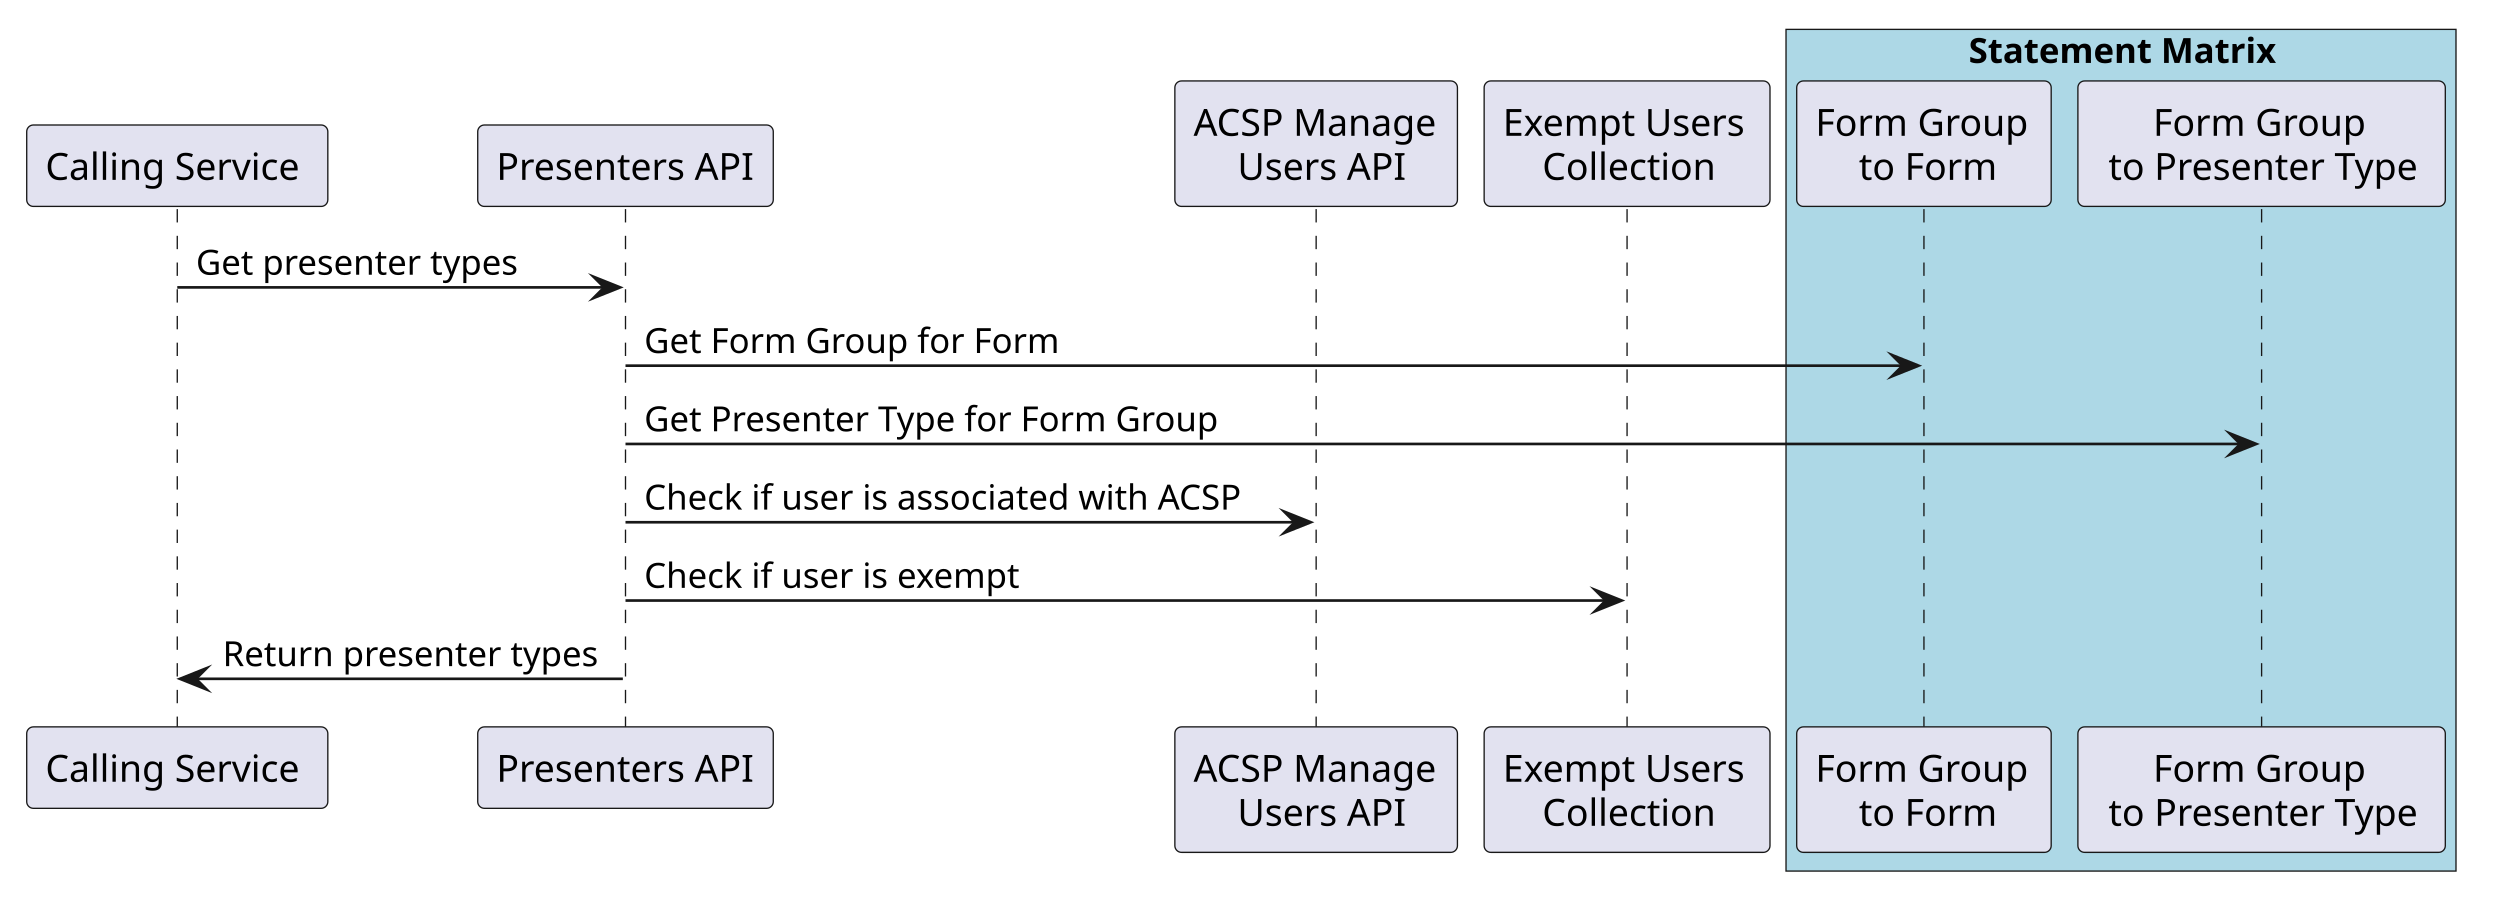
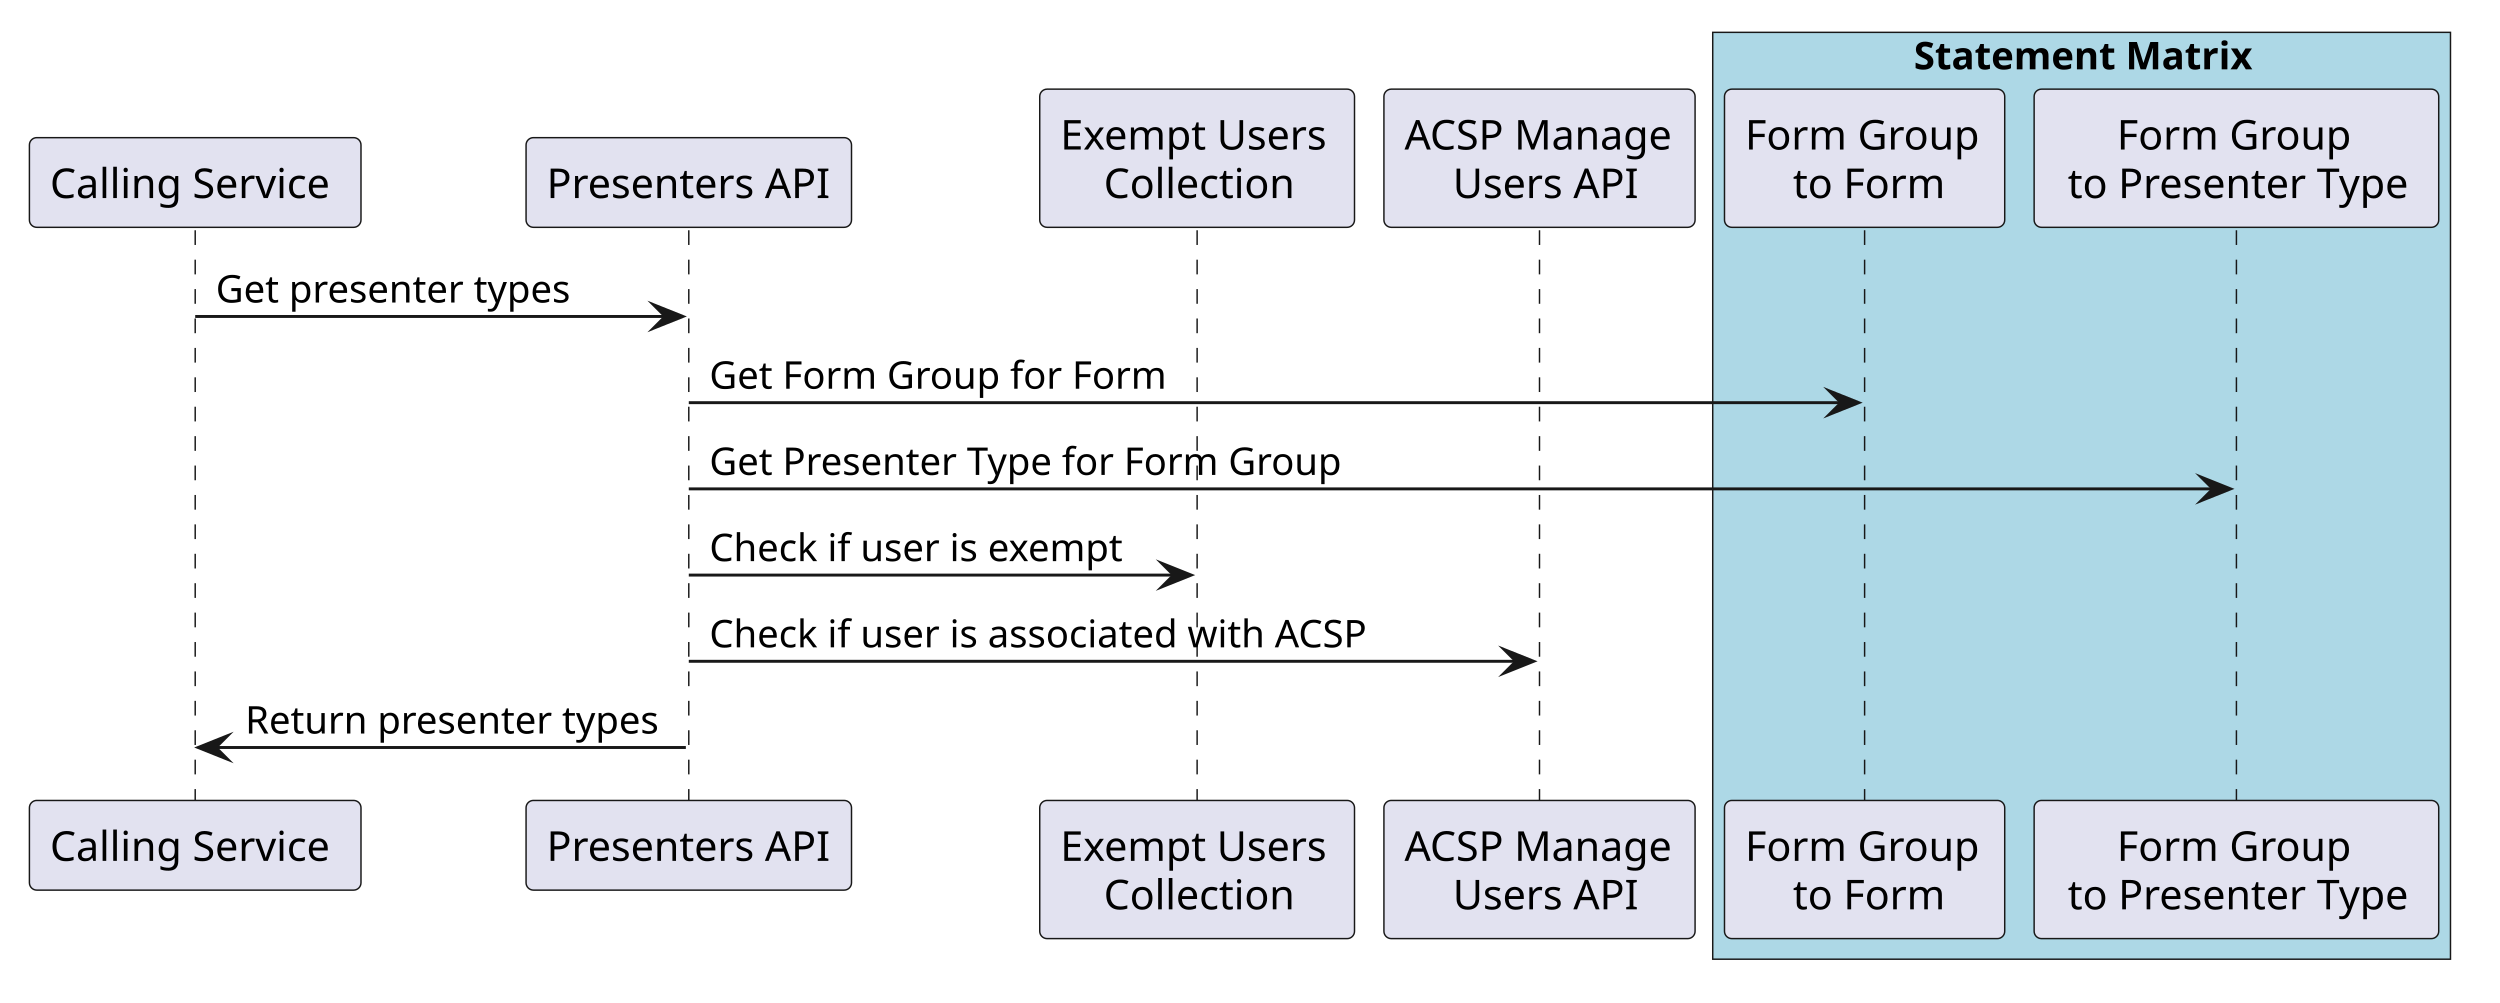
- <svg xmlns="http://www.w3.org/2000/svg" version="1.1" data-diagram-type="SEQUENCE" style="width:936px;height:341px;background:#FFFFFF;" width="936px" height="341px" viewBox="0 0 936 341" zoomAndPan="magnify" preserveAspectRatio="none" contentStyleType="text/css">
+ <svg xmlns="http://www.w3.org/2000/svg" version="1.1" data-diagram-type="SEQUENCE" style="width:850px;height:341px;background:#FFFFFF;" width="850px" height="341px" viewBox="0 0 850 341" zoomAndPan="magnify" preserveAspectRatio="none" contentStyleType="text/css">
  <defs />
  <g font-family="sans-serif" lengthAdjust="spacing">
-     <rect x="668.686" y="11" width="250.839" height="315.127" fill="#ADD8E6" style="stroke:#181818;stroke-width:0.5;" />
-     <text x="737.071" y="23.568" fill="#000" font-size="13" textLength="114.067" font-weight="700">Statement Matrix</text>
+     <rect x="582.326" y="11" width="250.839" height="315.127" fill="#ADD8E6" style="stroke:#181818;stroke-width:0.5;" />
+     <text x="650.712" y="23.568" fill="#000" font-size="13" textLength="114.067" font-weight="700">Statement Matrix</text>
    <g>
      <rect x="62.869" y="78.287" width="8" height="193.863" fill="#000" fill-opacity="0" />
      <line x1="66.369" y1="78.287" x2="66.369" y2="272.15" style="stroke:#181818;stroke-width:0.5;stroke-dasharray:5,5;" />
    </g>
    <g>
      <rect x="230.688" y="78.287" width="8" height="193.863" fill="#000" fill-opacity="0" />
      <line x1="234.188" y1="78.287" x2="234.188" y2="272.15" style="stroke:#181818;stroke-width:0.5;stroke-dasharray:5,5;" />
    </g>
    <g>
-       <rect x="489.266" y="78.287" width="8" height="193.863" fill="#000" fill-opacity="0" />
-       <line x1="492.766" y1="78.287" x2="492.766" y2="272.15" style="stroke:#181818;stroke-width:0.5;stroke-dasharray:5,5;" />
+       <rect x="403.521" y="78.287" width="8" height="193.863" fill="#000" fill-opacity="0" />
+       <line x1="407.021" y1="78.287" x2="407.021" y2="272.15" style="stroke:#181818;stroke-width:0.5;stroke-dasharray:5,5;" />
    </g>
    <g>
-       <rect x="605.674" y="78.287" width="8" height="193.863" fill="#000" fill-opacity="0" />
-       <line x1="609.174" y1="78.287" x2="609.174" y2="272.15" style="stroke:#181818;stroke-width:0.5;stroke-dasharray:5,5;" />
+       <rect x="519.93" y="78.287" width="8" height="193.863" fill="#000" fill-opacity="0" />
+       <line x1="523.43" y1="78.287" x2="523.43" y2="272.15" style="stroke:#181818;stroke-width:0.5;stroke-dasharray:5,5;" />
    </g>
    <g>
-       <rect x="716.825" y="78.287" width="8" height="193.863" fill="#000" fill-opacity="0" />
-       <line x1="720.325" y1="78.287" x2="720.325" y2="272.15" style="stroke:#181818;stroke-width:0.5;stroke-dasharray:5,5;" />
+       <rect x="630.466" y="78.287" width="8" height="193.863" fill="#000" fill-opacity="0" />
+       <line x1="633.966" y1="78.287" x2="633.966" y2="272.15" style="stroke:#181818;stroke-width:0.5;stroke-dasharray:5,5;" />
    </g>
    <g>
-       <rect x="843.245" y="78.287" width="8" height="193.863" fill="#000" fill-opacity="0" />
-       <line x1="846.745" y1="78.287" x2="846.745" y2="272.15" style="stroke:#181818;stroke-width:0.5;stroke-dasharray:5,5;" />
+       <rect x="756.885" y="78.287" width="8" height="193.863" fill="#000" fill-opacity="0" />
+       <line x1="760.385" y1="78.287" x2="760.385" y2="272.15" style="stroke:#181818;stroke-width:0.5;stroke-dasharray:5,5;" />
    </g>
    <rect x="10" y="46.799" width="112.738" height="30.488" fill="#E2E2F0" style="stroke:#181818;stroke-width:0.5;" rx="2.5" ry="2.5" />
    <text x="17" y="67.334" fill="#000" font-size="14" textLength="98.738">Calling Service</text>
    <rect x="178.861" y="46.799" width="110.653" height="30.488" fill="#E2E2F0" style="stroke:#181818;stroke-width:0.5;" rx="2.5" ry="2.5" />
    <text x="185.861" y="67.334" fill="#000" font-size="14" textLength="96.653">Presenters API</text>
-     <rect x="439.869" y="30.311" width="105.793" height="46.977" fill="#E2E2F0" style="stroke:#181818;stroke-width:0.5;" rx="2.5" ry="2.5" />
-     <text x="446.869" y="50.846" fill="#000" font-size="14" textLength="91.793">ACSP Manage</text>
-     <text x="463.299" y="67.334" fill="#000" font-size="14" textLength="63.362">Users API</text>
-     <rect x="555.662" y="30.311" width="107.023" height="46.977" fill="#E2E2F0" style="stroke:#181818;stroke-width:0.5;" rx="2.5" ry="2.5" />
-     <text x="562.662" y="50.846" fill="#000" font-size="14" textLength="93.023">Exempt Users</text>
-     <text x="577.428" y="67.334" fill="#000" font-size="14" textLength="67.922">Collection</text>
-     <rect x="672.686" y="30.311" width="95.279" height="46.977" fill="#E2E2F0" style="stroke:#181818;stroke-width:0.5;" rx="2.5" ry="2.5" />
-     <text x="679.686" y="50.846" fill="#000" font-size="14" textLength="81.279">Form Group</text>
-     <text x="695.955" y="67.334" fill="#000" font-size="14" textLength="53.17">to Form</text>
-     <rect x="777.965" y="30.311" width="137.56" height="46.977" fill="#E2E2F0" style="stroke:#181818;stroke-width:0.5;" rx="2.5" ry="2.5" />
-     <text x="806.105" y="50.846" fill="#000" font-size="14" textLength="81.279">Form Group</text>
-     <text x="789.395" y="67.334" fill="#000" font-size="14" textLength="119.13">to Presenter Type</text>
+     <rect x="353.51" y="30.311" width="107.023" height="46.977" fill="#E2E2F0" style="stroke:#181818;stroke-width:0.5;" rx="2.5" ry="2.5" />
+     <text x="360.51" y="50.846" fill="#000" font-size="14" textLength="93.023">Exempt Users</text>
+     <text x="375.275" y="67.334" fill="#000" font-size="14" textLength="67.922">Collection</text>
+     <rect x="470.533" y="30.311" width="105.793" height="46.977" fill="#E2E2F0" style="stroke:#181818;stroke-width:0.5;" rx="2.5" ry="2.5" />
+     <text x="477.533" y="50.846" fill="#000" font-size="14" textLength="91.793">ACSP Manage</text>
+     <text x="493.963" y="67.334" fill="#000" font-size="14" textLength="63.362">Users API</text>
+     <rect x="586.326" y="30.311" width="95.279" height="46.977" fill="#E2E2F0" style="stroke:#181818;stroke-width:0.5;" rx="2.5" ry="2.5" />
+     <text x="593.326" y="50.846" fill="#000" font-size="14" textLength="81.279">Form Group</text>
+     <text x="609.596" y="67.334" fill="#000" font-size="14" textLength="53.17">to Form</text>
+     <rect x="691.605" y="30.311" width="137.56" height="46.977" fill="#E2E2F0" style="stroke:#181818;stroke-width:0.5;" rx="2.5" ry="2.5" />
+     <text x="719.746" y="50.846" fill="#000" font-size="14" textLength="81.279">Form Group</text>
+     <text x="703.035" y="67.334" fill="#000" font-size="14" textLength="119.13">to Presenter Type</text>
    <rect x="10" y="272.15" width="112.738" height="30.488" fill="#E2E2F0" style="stroke:#181818;stroke-width:0.5;" rx="2.5" ry="2.5" />
    <text x="17" y="292.686" fill="#000" font-size="14" textLength="98.738">Calling Service</text>
    <rect x="178.861" y="272.15" width="110.653" height="30.488" fill="#E2E2F0" style="stroke:#181818;stroke-width:0.5;" rx="2.5" ry="2.5" />
    <text x="185.861" y="292.686" fill="#000" font-size="14" textLength="96.653">Presenters API</text>
-     <rect x="439.869" y="272.15" width="105.793" height="46.977" fill="#E2E2F0" style="stroke:#181818;stroke-width:0.5;" rx="2.5" ry="2.5" />
-     <text x="446.869" y="292.686" fill="#000" font-size="14" textLength="91.793">ACSP Manage</text>
-     <text x="463.299" y="309.174" fill="#000" font-size="14" textLength="63.362">Users API</text>
-     <rect x="555.662" y="272.15" width="107.023" height="46.977" fill="#E2E2F0" style="stroke:#181818;stroke-width:0.5;" rx="2.5" ry="2.5" />
-     <text x="562.662" y="292.686" fill="#000" font-size="14" textLength="93.023">Exempt Users</text>
-     <text x="577.428" y="309.174" fill="#000" font-size="14" textLength="67.922">Collection</text>
-     <rect x="672.686" y="272.15" width="95.279" height="46.977" fill="#E2E2F0" style="stroke:#181818;stroke-width:0.5;" rx="2.5" ry="2.5" />
-     <text x="679.686" y="292.686" fill="#000" font-size="14" textLength="81.279">Form Group</text>
-     <text x="695.955" y="309.174" fill="#000" font-size="14" textLength="53.17">to Form</text>
-     <rect x="777.965" y="272.15" width="137.56" height="46.977" fill="#E2E2F0" style="stroke:#181818;stroke-width:0.5;" rx="2.5" ry="2.5" />
-     <text x="806.105" y="292.686" fill="#000" font-size="14" textLength="81.279">Form Group</text>
-     <text x="789.395" y="309.174" fill="#000" font-size="14" textLength="119.13">to Presenter Type</text>
+     <rect x="353.51" y="272.15" width="107.023" height="46.977" fill="#E2E2F0" style="stroke:#181818;stroke-width:0.5;" rx="2.5" ry="2.5" />
+     <text x="360.51" y="292.686" fill="#000" font-size="14" textLength="93.023">Exempt Users</text>
+     <text x="375.275" y="309.174" fill="#000" font-size="14" textLength="67.922">Collection</text>
+     <rect x="470.533" y="272.15" width="105.793" height="46.977" fill="#E2E2F0" style="stroke:#181818;stroke-width:0.5;" rx="2.5" ry="2.5" />
+     <text x="477.533" y="292.686" fill="#000" font-size="14" textLength="91.793">ACSP Manage</text>
+     <text x="493.963" y="309.174" fill="#000" font-size="14" textLength="63.362">Users API</text>
+     <rect x="586.326" y="272.15" width="95.279" height="46.977" fill="#E2E2F0" style="stroke:#181818;stroke-width:0.5;" rx="2.5" ry="2.5" />
+     <text x="593.326" y="292.686" fill="#000" font-size="14" textLength="81.279">Form Group</text>
+     <text x="609.596" y="309.174" fill="#000" font-size="14" textLength="53.17">to Form</text>
+     <rect x="691.605" y="272.15" width="137.56" height="46.977" fill="#E2E2F0" style="stroke:#181818;stroke-width:0.5;" rx="2.5" ry="2.5" />
+     <text x="719.746" y="292.686" fill="#000" font-size="14" textLength="81.279">Form Group</text>
+     <text x="703.035" y="309.174" fill="#000" font-size="14" textLength="119.13">to Presenter Type</text>
    <polygon points="222.188,103.598,232.188,107.598,222.188,111.598,226.188,107.598" fill="#181818" style="stroke:#181818;stroke-width:1;stroke-linejoin:miter;stroke-miterlimit:10;" />
    <line x1="66.369" y1="107.598" x2="228.188" y2="107.598" style="stroke:#181818;stroke-width:1;" />
    <text x="73.369" y="102.855" fill="#000" font-size="13" textLength="123.538">Get presenter types</text>
-     <polygon points="708.325,132.908,718.325,136.908,708.325,140.908,712.325,136.908" fill="#181818" style="stroke:#181818;stroke-width:1;stroke-linejoin:miter;stroke-miterlimit:10;" />
-     <line x1="234.188" y1="136.908" x2="714.325" y2="136.908" style="stroke:#181818;stroke-width:1;" />
+     <polygon points="621.966,132.908,631.966,136.908,621.966,140.908,625.966,136.908" fill="#181818" style="stroke:#181818;stroke-width:1;stroke-linejoin:miter;stroke-miterlimit:10;" />
+     <line x1="234.188" y1="136.908" x2="627.966" y2="136.908" style="stroke:#181818;stroke-width:1;" />
    <text x="241.188" y="132.166" fill="#000" font-size="13" textLength="159.809">Get Form Group for Form</text>
-     <polygon points="834.745,162.219,844.745,166.219,834.745,170.219,838.745,166.219" fill="#181818" style="stroke:#181818;stroke-width:1;stroke-linejoin:miter;stroke-miterlimit:10;" />
-     <line x1="234.188" y1="166.219" x2="840.745" y2="166.219" style="stroke:#181818;stroke-width:1;" />
+     <polygon points="748.385,162.219,758.385,166.219,748.385,170.219,752.385,166.219" fill="#181818" style="stroke:#181818;stroke-width:1;stroke-linejoin:miter;stroke-miterlimit:10;" />
+     <line x1="234.188" y1="166.219" x2="754.385" y2="166.219" style="stroke:#181818;stroke-width:1;" />
    <text x="241.188" y="161.477" fill="#000" font-size="13" textLength="221.057">Get Presenter Type for Form Group</text>
-     <polygon points="480.766,191.529,490.766,195.529,480.766,199.529,484.766,195.529" fill="#181818" style="stroke:#181818;stroke-width:1;stroke-linejoin:miter;stroke-miterlimit:10;" />
-     <line x1="234.188" y1="195.529" x2="486.766" y2="195.529" style="stroke:#181818;stroke-width:1;" />
-     <text x="241.188" y="190.787" fill="#000" font-size="13" textLength="234.578">Check if user is associated with ACSP</text>
-     <polygon points="597.174,220.84,607.174,224.84,597.174,228.84,601.174,224.84" fill="#181818" style="stroke:#181818;stroke-width:1;stroke-linejoin:miter;stroke-miterlimit:10;" />
-     <line x1="234.188" y1="224.84" x2="603.174" y2="224.84" style="stroke:#181818;stroke-width:1;" />
-     <text x="241.188" y="220.098" fill="#000" font-size="13" textLength="148.833">Check if user is exempt</text>
+     <polygon points="395.021,191.529,405.021,195.529,395.021,199.529,399.021,195.529" fill="#181818" style="stroke:#181818;stroke-width:1;stroke-linejoin:miter;stroke-miterlimit:10;" />
+     <line x1="234.188" y1="195.529" x2="401.021" y2="195.529" style="stroke:#181818;stroke-width:1;" />
+     <text x="241.188" y="190.787" fill="#000" font-size="13" textLength="148.833">Check if user is exempt</text>
+     <polygon points="511.43,220.84,521.43,224.84,511.43,228.84,515.43,224.84" fill="#181818" style="stroke:#181818;stroke-width:1;stroke-linejoin:miter;stroke-miterlimit:10;" />
+     <line x1="234.188" y1="224.84" x2="517.43" y2="224.84" style="stroke:#181818;stroke-width:1;" />
+     <text x="241.188" y="220.098" fill="#000" font-size="13" textLength="234.578">Check if user is associated with ACSP</text>
    <polygon points="77.369,250.15,67.369,254.15,77.369,258.15,73.369,254.15" fill="#181818" style="stroke:#181818;stroke-width:1;stroke-linejoin:miter;stroke-miterlimit:10;" />
    <line x1="71.369" y1="254.15" x2="233.188" y2="254.15" style="stroke:#181818;stroke-width:1;" />
    <text x="83.369" y="249.408" fill="#000" font-size="13" textLength="143.819">Return presenter types</text>
  </g>
</svg>
